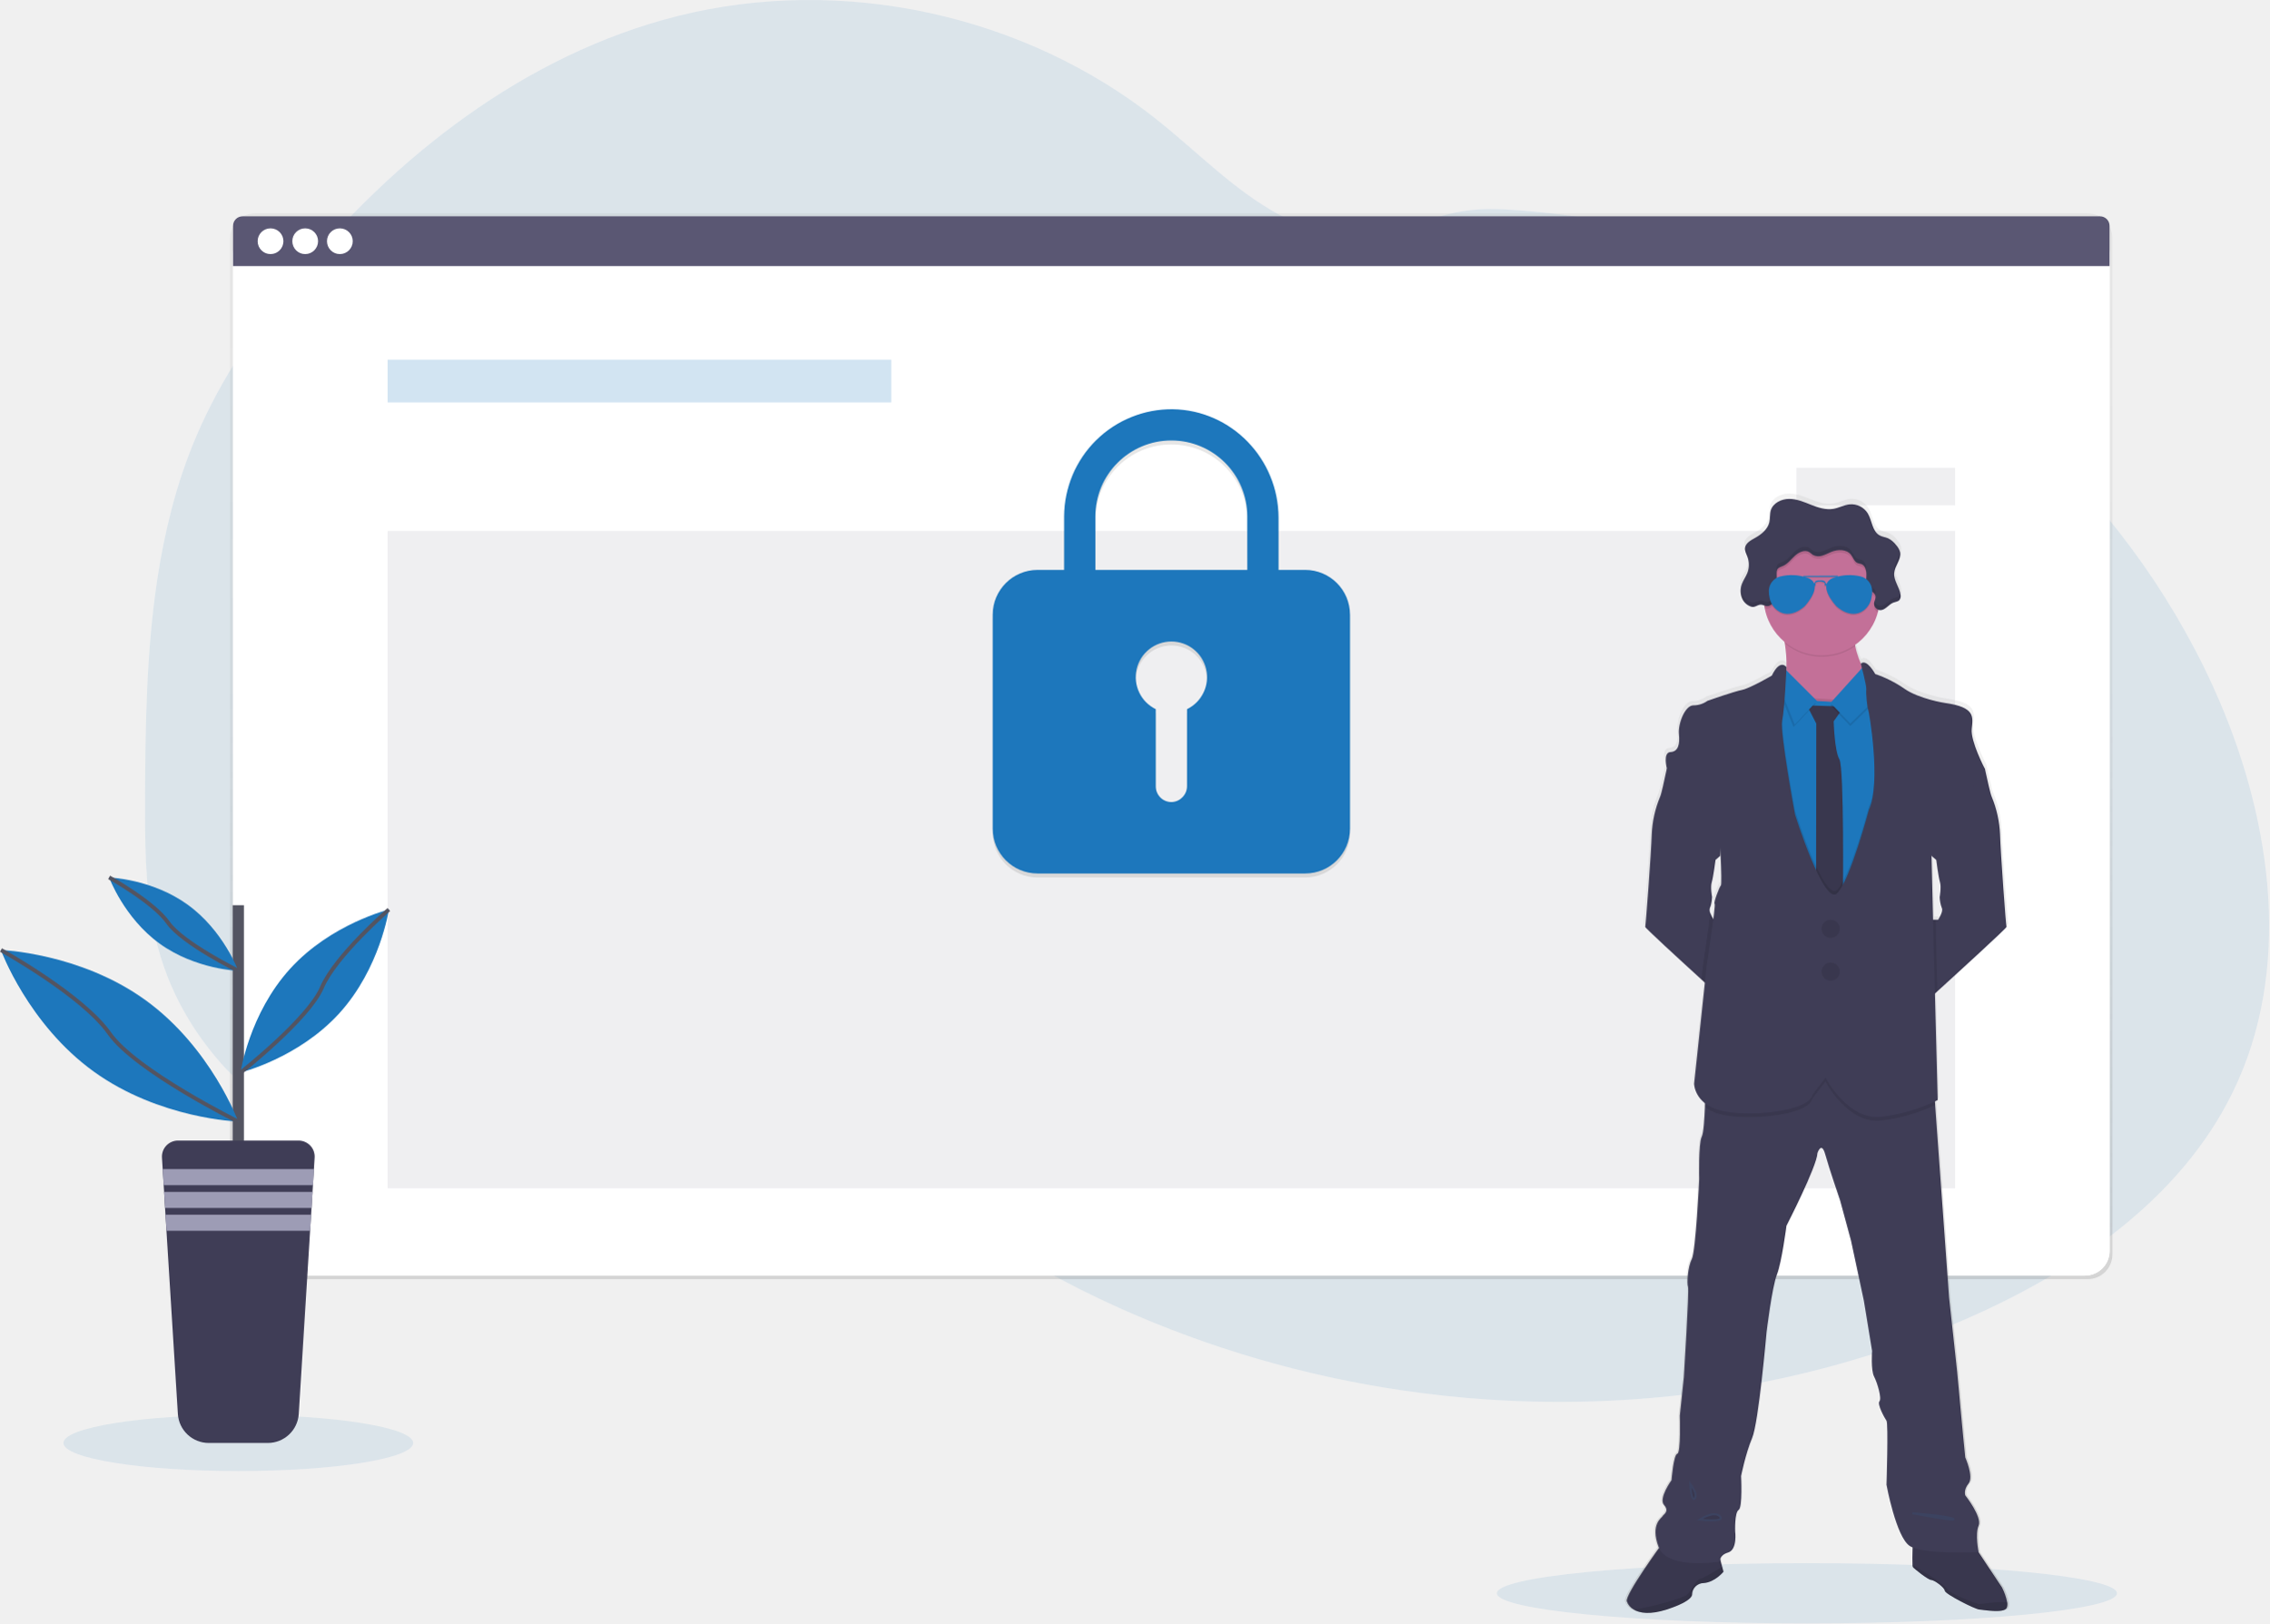
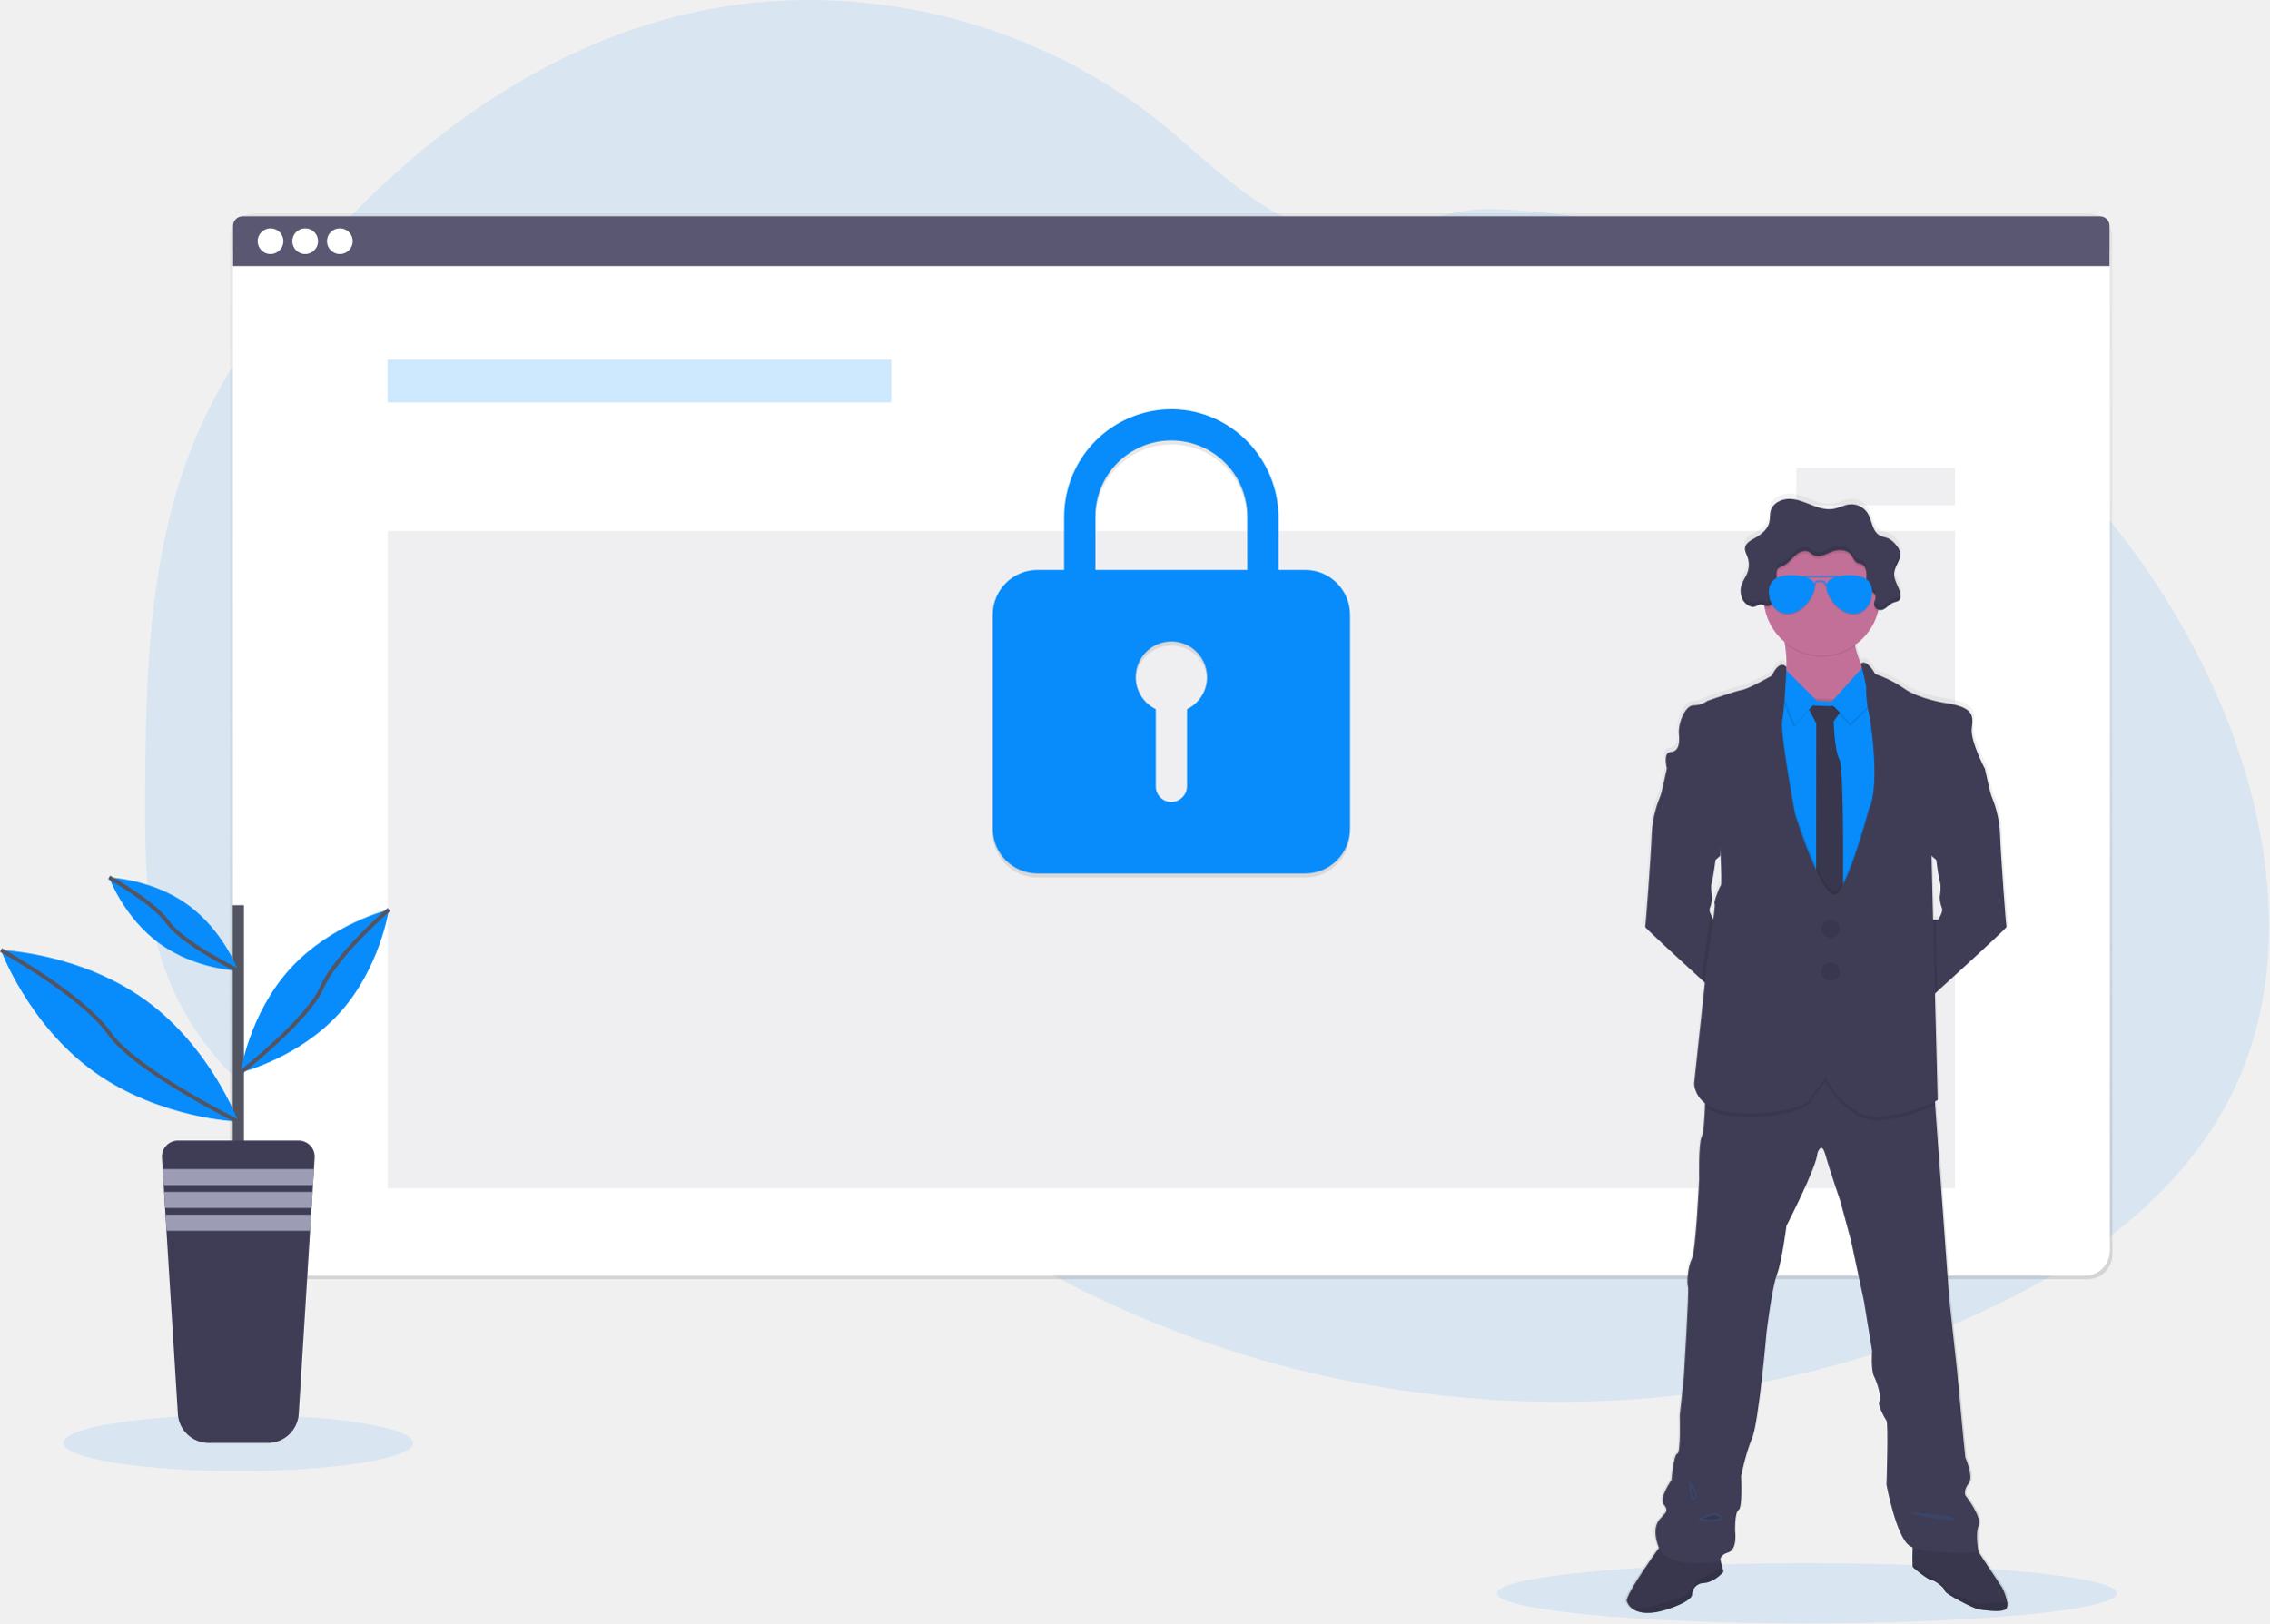
<svg xmlns="http://www.w3.org/2000/svg" xmlns:xlink="http://www.w3.org/1999/xlink" id="06c42c9d-6d9c-45ee-a61b-17902c1dca73" data-name="Layer 1" width="1145.57" height="819.91" viewBox="0 0 1145.57 819.91">
  <defs>
    <linearGradient id="2f697947-2a6f-450c-95af-56e5336b1d5f" x1="591.3" y1="646.08" x2="591.3" y2="107.75" gradientUnits="userSpaceOnUse">
      <stop offset="0" stop-color="gray" stop-opacity="0.25" />
      <stop offset="0.54" stop-color="gray" stop-opacity="0.12" />
      <stop offset="1" stop-color="gray" stop-opacity="0.1" />
    </linearGradient>
    <linearGradient id="2563b911-9cd4-457d-b636-acc38b40f33a" x1="944.34" y1="854.67" x2="944.34" y2="289.29" xlink:href="#2f697947-2a6f-450c-95af-56e5336b1d5f" />
  </defs>
-   <path d="M1154.4,591.26c-26.57,54.81-80.52,91.46-136.43,115.63-75.27,32.55-158.16,45.46-239.91,40q-21.49-1.43-42.85-4.57a540.44,540.44,0,0,1-143.27-41.72q-19.74-8.89-38.68-19.41a494.85,494.85,0,0,1-60.46-39.54q-7.23-5.52-14.26-11.32c-3.25-2.68-6.47-5.42-9.74-8.08-6.9-5.61-14-10.94-21.92-14.93a78.31,78.31,0,0,0-7.34-3.24c-25.08-9.54-54-5.94-80.11,1.5-19.86,5.66-39.22,13.41-59.06,18.94a196,196,0,0,1-26.91,5.72A143.21,143.21,0,0,1,213,624.93l-1.67-.52q-4.2-1.32-8.33-2.89l-1.67-.64q-4-1.54-7.83-3.31l-1.67-.76q-4-1.86-7.83-3.93c-.92-.48-1.83-1-2.73-1.49a163.67,163.67,0,0,1-39.16-30.49c-.33-.33-.64-.67-1-1-1.59-1.72-3.15-3.47-4.66-5.26-.56-.66-1.12-1.32-1.67-2q-2.69-3.28-5.19-6.71c-.25-.33-.49-.67-.73-1A144.59,144.59,0,0,1,112,534.44c-.14-.33-.27-.67-.39-1q-2-5.15-3.65-10.47c-.45-1.48-.88-3-1.26-4.48-.13-.44-.25-.89-.36-1.33-5.52-21.73-6.15-44.32-6.15-66.78q0-3.93,0-7.85c.16-36.33.72-73.28,6.08-109.11,0-.25.07-.5.11-.74a340.76,340.76,0,0,1,7.31-35.82A264.25,264.25,0,0,1,126,260.56c12.33-29,30.26-55.39,50.17-79.85C226.32,119.16,292.09,67.49,369.07,48.15c82.95-20.83,175.14-.87,242.05,52.4,20.4,16.24,38.73,35.47,61.64,47.92,20,10.84,43.41,15.33,64.83,6.8,17.7-7.05,29.22-10.55,49.1-9.48A411.56,411.56,0,0,1,907.05,171c1.56.57,3.12,1.16,4.67,1.75C1012.43,211.28,1099,287.83,1144,386.2q1.79,3.9,3.47,7.86C1174.3,456.73,1184,530.18,1154.4,591.26Z" transform="translate(-26.97 -40.04)" fill="#1d77bc" opacity="0.1" />
-   <ellipse cx="120.3" cy="728.81" rx="88.28" ry="14.18" fill="#1d77bc" opacity="0.1" />
-   <ellipse cx="912.26" cy="804.71" rx="156.53" ry="15.2" fill="#1d77bc" opacity="0.1" />
+   <path d="M1154.4,591.26c-26.57,54.81-80.52,91.46-136.43,115.63-75.27,32.55-158.16,45.46-239.91,40q-21.49-1.43-42.85-4.57a540.44,540.44,0,0,1-143.27-41.72q-19.74-8.89-38.68-19.41a494.85,494.85,0,0,1-60.46-39.54q-7.23-5.52-14.26-11.32c-3.25-2.68-6.47-5.42-9.74-8.08-6.9-5.61-14-10.94-21.92-14.93a78.31,78.31,0,0,0-7.34-3.24c-25.08-9.54-54-5.94-80.11,1.5-19.86,5.66-39.22,13.41-59.06,18.94a196,196,0,0,1-26.91,5.72A143.21,143.21,0,0,1,213,624.93l-1.67-.52q-4.2-1.32-8.33-2.89l-1.67-.64q-4-1.54-7.83-3.31l-1.67-.76q-4-1.86-7.83-3.93c-.92-.48-1.83-1-2.73-1.49a163.67,163.67,0,0,1-39.16-30.49c-.33-.33-.64-.67-1-1-1.59-1.72-3.15-3.47-4.66-5.26-.56-.66-1.12-1.32-1.67-2q-2.69-3.28-5.19-6.71c-.25-.33-.49-.67-.73-1A144.59,144.59,0,0,1,112,534.44c-.14-.33-.27-.67-.39-1q-2-5.15-3.65-10.47c-.45-1.48-.88-3-1.26-4.48-.13-.44-.25-.89-.36-1.33-5.52-21.73-6.15-44.32-6.15-66.78q0-3.93,0-7.85c.16-36.33.72-73.28,6.08-109.11,0-.25.07-.5.11-.74a340.76,340.76,0,0,1,7.31-35.82A264.25,264.25,0,0,1,126,260.56c12.33-29,30.26-55.39,50.17-79.85C226.32,119.16,292.09,67.49,369.07,48.15c82.95-20.83,175.14-.87,242.05,52.4,20.4,16.24,38.73,35.47,61.64,47.92,20,10.84,43.41,15.33,64.83,6.8,17.7-7.05,29.22-10.55,49.1-9.48A411.56,411.56,0,0,1,907.05,171c1.56.57,3.12,1.16,4.67,1.75C1012.43,211.28,1099,287.83,1144,386.2q1.79,3.9,3.47,7.86C1174.3,456.73,1184,530.18,1154.4,591.26Z" transform="translate(-26.97 -40.04)" fill="#088cfb" opacity="0.1" />
+   <ellipse cx="120.3" cy="728.81" rx="88.28" ry="14.18" fill="#088cfb" opacity="0.1" />
+   <ellipse cx="912.26" cy="804.71" rx="156.53" ry="15.2" fill="#088cfb" opacity="0.1" />
  <rect x="116.14" y="107.75" width="950.33" height="538.33" rx="12.49" ry="12.49" fill="url(#2f697947-2a6f-450c-95af-56e5336b1d5f)" />
  <rect x="117.65" y="115.32" width="947.42" height="528.97" rx="12.49" ry="12.49" fill="#fff" />
  <rect x="117.65" y="115.32" width="947.42" height="528.97" rx="12.49" ry="12.49" fill="#fff" />
  <rect x="117.65" y="115.32" width="947.42" height="528.97" rx="12.49" ry="12.49" fill="#fff" opacity="0.04" />
  <path d="M1087.23,149.29H149.43a4.81,4.81,0,0,0-4.81,4.81v20.33H1092V154.1A4.81,4.81,0,0,0,1087.23,149.29Z" transform="translate(-26.97 -40.04)" fill="#5a5773" />
  <g id="6c975d28-8d47-4ade-9154-b3b78f637b65" data-name="buttons">
    <circle cx="136.57" cy="121.82" r="6.5" fill="#fff" />
    <circle cx="154.07" cy="121.82" r="6.5" fill="#fff" />
    <circle cx="171.57" cy="121.82" r="6.5" fill="#fff" />
  </g>
-   <rect x="195.68" y="181.67" width="254.25" height="21.58" fill="#1d77bc" opacity="0.2" />
+   <rect x="195.68" y="181.67" width="254.25" height="21.58" fill="#088cfb" opacity="0.2" />
  <rect x="195.68" y="268.2" width="791.36" height="331.96" fill="#5a5773" opacity="0.1" />
  <path d="M686,329.89H672.45V303.57c0-29.7-23.68-54.39-53.38-54.84a54.28,54.28,0,0,0-54.85,54.11v27.05H550.7a22.62,22.62,0,0,0-22.55,22.55V460.66a22.62,22.62,0,0,0,22.55,22.55H686a22.61,22.61,0,0,0,22.54-22.55V352.44A22.61,22.61,0,0,0,686,329.89Zm-59.75,70.35V439a8.09,8.09,0,0,1-7.5,8.12,7.91,7.91,0,0,1-8.28-7.9v-39a18,18,0,1,1,15.78,0Zm30.44-70.35H580V302.84a38.33,38.33,0,0,1,76.66,0Z" transform="translate(-26.97 -40.04)" opacity="0.1" />
-   <path d="M686,327.89H672.45V301.57c0-29.7-23.68-54.39-53.38-54.84a54.28,54.28,0,0,0-54.85,54.11v27.05H550.7a22.62,22.62,0,0,0-22.55,22.55V458.66a22.62,22.62,0,0,0,22.55,22.55H686a22.61,22.61,0,0,0,22.54-22.55V350.44A22.61,22.61,0,0,0,686,327.89Zm-59.75,70.35V437a8.09,8.09,0,0,1-7.5,8.12,7.91,7.91,0,0,1-8.28-7.9v-39a18,18,0,1,1,15.78,0Zm30.44-70.35H580V300.84a38.33,38.33,0,0,1,76.66,0Z" transform="translate(-26.97 -40.04)" fill="#1d77bc" />
+   <path d="M686,327.89H672.45V301.57c0-29.7-23.68-54.39-53.38-54.84a54.28,54.28,0,0,0-54.85,54.11v27.05H550.7a22.62,22.62,0,0,0-22.55,22.55V458.66a22.62,22.62,0,0,0,22.55,22.55H686a22.61,22.61,0,0,0,22.54-22.55V350.44A22.61,22.61,0,0,0,686,327.89Zm-59.75,70.35V437a8.09,8.09,0,0,1-7.5,8.12,7.91,7.91,0,0,1-8.28-7.9v-39a18,18,0,1,1,15.78,0Zm30.44-70.35H580V300.84a38.33,38.33,0,0,1,76.66,0Z" transform="translate(-26.97 -40.04)" fill="#088cfb" />
  <rect x="906.94" y="236.25" width="80.1" height="18.91" fill="#5a5773" opacity="0.1" />
  <path d="M1041.27,849.33a28.47,28.47,0,0,0-2.68-7.61l-12-17.92h.07s-1.89-9,0-13.42-6.74-15.29-6.74-15.29-1.05-2.73,1.69-6.09-1.69-13.2-1.69-13.2-2.1-20.55-2.31-23.69-1.9-20.54-1.9-20.54l-4-36.89-7.12-97.77-.13-1.83c.88-.43,1.35-.7,1.35-.7l-1.42-54.06,1.23-1.11c10.74-9.72,35.51-32.22,35.26-32.71s-3-37.57-3.32-46.85a55.83,55.83,0,0,0-4.26-19.18c-.62-1.23-2.41-9.34-3.15-12.77-.2-.94-.33-1.53-.33-1.53s-7.26-13.84-6.63-20.13,1.89-11-13.59-13.2c0,0-13-1.94-20.74-7.23A59,59,0,0,0,974,378.17s-4.34-8-7.36-5.29a42,42,0,0,1-2.85-8.91l-.09-.56a29.47,29.47,0,0,0,11.64-16.66c.1-.38.18-.77.27-1.15a3.25,3.25,0,0,0,.93.17c2.63,0,4.25-2.93,6.71-3.86,1-.39,2.23-.45,3-1.24a2.93,2.93,0,0,0,.66-2.21,4.51,4.51,0,0,0,0-.82,2.93,2.93,0,0,0,0-.29l0,.1c-.67-3.64-3.49-6.87-3.18-10.57.3-3.48,3.36-6.54,3.11-9.93a5.4,5.4,0,0,0-.07-.8l0,.12a8.56,8.56,0,0,0-2-3.54,11.36,11.36,0,0,0-4.12-3.46c-1.39-.61-3-.75-4.3-1.48-3.82-2.08-3.81-7.5-6.08-11.2A9.91,9.91,0,0,0,961,292c-2.84.28-5.41,1.79-8.22,2.28-3.84.68-7.75-.57-11.39-2s-7.33-3-11.24-3-8.14,2-9.32,5.69c-.63,2-.32,4.15-.8,6.18-.86,3.58-4,6.14-7.25,7.92-2,1.11-4.38,2.38-5,4.48,0-.06,0-.11,0-.16a3.84,3.84,0,0,0-.1.51,3.75,3.75,0,0,0,0,.67c0,1.44.76,2.81,1.27,4.18a11.53,11.53,0,0,1-.06,8.06c-.74,1.9-2,3.57-2.72,5.46a10.75,10.75,0,0,0-.66,2.74l0-.16a11,11,0,0,0,0,1.28,9,9,0,0,0,1,4.2A7.54,7.54,0,0,0,911,344.1c2,.46,3.25-1.5,5.36-1a8.42,8.42,0,0,1,1.11.35c.07.45.14.9.22,1.34a29.39,29.39,0,0,0,10.14,17.17c0,.24.08.48.11.73h0a67.15,67.15,0,0,1,.83,12.06s-3.15-4.61-7.47,4.29c0,0-11.27,6.5-15.16,7.24s-17.7,5.55-17.7,5.55a12.18,12.18,0,0,1-7.16,2.31c-4.31,0-7.89,9.43-7.37,14.56s-.31,8.91-4.32,9.12-1.82,8.34-1.79,8.48l-.37,1.75c-.78,3.58-2.48,11.26-3.08,12.46a56,56,0,0,0-4.27,19.18c-.31,9.28-3,46.22-3.31,46.85-.21.41,16.76,15.92,28.69,26.76l1.73,1.56-5.49,51.28a13.69,13.69,0,0,0,5.64,10c0,.6,0,1.21-.06,1.84-.24,6-.72,13.26-1.68,15.16-1.68,3.36-1.26,21.38-1.26,21.38s-1.69,36.68-3.79,40.67-2.53,12.36-1.9,14-2.11,45.69-2.11,45.69l-2.1,19.71s.63,18.86-1.27,19.28-2.95,13.42-2.95,13.42-6.73,9.22-3.79,12.57-.43,4.83-.74,5.66-6.42,4-2,15.72a3.45,3.45,0,0,0,.14.34c-4.14,5.75-17.26,24.3-16.46,27.12a7.43,7.43,0,0,0,3.5,4.2c3.09,1.85,8.39,2.71,16.82,0,14-4.51,13-7.76,13-7.76a5.94,5.94,0,0,1,5.9-5.66c5.79-.42,10.11-5.76,10.11-5.76l-.68-2.53-.93-3.5c.11-1,.82-2.75,4-3.72,4.85-1.47,3.58-10.69,3.58-10.69s-.42-9.64,1.68-10.9,1.27-17.19,1.27-17.19,2.32-11.53,5.68-19.29,7.38-53.86,7.38-53.86,2.73-22.64,5.26-29.14,4.85-24.73,4.85-24.73,15.59-30.19,15.79-36.9c0,0,2-6.29,4,.63s7.62,23.48,7.62,23.48l5.47,20.33,6.53,30.39,4.22,25.58s-.64,9.64,1,13,4,11.1,2.74,12.57,2.52,8.39,3.58,9.85,0,32.49,0,32.49,4.84,26.41,11.79,31a8.5,8.5,0,0,0,1.54.8c-.1,2.86-.2,6.69-.07,8.69a3.33,3.33,0,0,0,.22,1.31c.63.84,7.79,6.5,9.27,6.5s6.73,3.67,6.95,5.45,15.39,9.32,17.54,9.54,12.57,2.09,14-.84A4.85,4.85,0,0,0,1041.27,849.33ZM1004,471.61l1.08.93s1.11,8.65,1.9,11.24-.16,7.63-.16,7.63a17.55,17.55,0,0,0,1.11,5.5c.94,1.89-1.9,6-1.9,6h-2.53l-.79-32.38Zm-75.23-96.68v-.19C928.75,374.8,928.74,374.87,928.74,374.93ZM889.92,499.58a3.65,3.65,0,0,1-.16-2.67,8,8,0,0,0,.53-1.48,22.92,22.92,0,0,0,.58-4,.28.28,0,0,0,0-.05c-.09-.48-.9-5.12-.15-7.58s1.89-11.24,1.89-11.24l.72-.61L895,470.5s0-.54.12-1.43c.35,7.6.63,16,.18,16.42-.84.83-3.9,9-3.16,9.32.24.11-.09,3.38-.65,7.78A15.94,15.94,0,0,1,889.92,499.58Z" transform="translate(-26.97 -40.04)" fill="url(#2563b911-9cd4-457d-b636-acc38b40f33a)" />
  <path d="M970.52,382.92v12.44L945,408.19s-25.34-15.33-19.09-21.43c4-3.86,3.23-14.46,2.15-21.75h0c-.63-4.24-1.36-7.35-1.36-7.35s45.52-13,38.64-3.13c-2.3,3.3-2.48,7.57-1.71,11.8C965.19,374.72,970.52,382.92,970.52,382.92Z" transform="translate(-26.97 -40.04)" fill="#c37098" />
  <path d="M900.61,504.57l-3.29,40.52s-4.93-4.47-11.31-10.29c-11.83-10.79-28.63-26.22-28.43-26.63.31-.63,3-37.39,3.29-46.63a55.8,55.8,0,0,1,4.22-19.08c.6-1.2,2.29-8.84,3-12.41.24-1.11.39-1.83.39-1.83L874,426s23,25.66,23,26.13-1.57,20.18-1.57,20.18l-1.63,1.42-.71.61s-1.1,8.61-1.88,11.19.06,7.06.15,7.54v0a23.25,23.25,0,0,1-.57,4,8.38,8.38,0,0,1-.53,1.47,3.67,3.67,0,0,0,.16,2.66,16.08,16.08,0,0,0,1.72,3.29Z" transform="translate(-26.97 -40.04)" fill="#3f3d56" />
  <path d="M1040,508.17c.24.49-24.29,22.88-34.92,32.55l-4.82,4.37L997,504.57h8.45s2.82-4.07,1.88-5.95a17.39,17.39,0,0,1-1.09-5.47s.93-5,.15-7.59-1.88-11.19-1.88-11.19l-1.07-.92-1.27-1.11s-1.57-19.71-1.57-20.18,23-26.13,23-26.13l5.48,2.19s.12.59.32,1.53c.74,3.41,2.51,11.48,3.12,12.71a55.8,55.8,0,0,1,4.22,19.08C1037,470.78,1039.68,507.54,1040,508.17Z" transform="translate(-26.97 -40.04)" fill="#3f3d56" />
  <path d="M1040.1,852.11c-1.47,2.92-11.79,1-13.92.84s-17.17-7.73-17.38-9.5-5.42-5.42-6.88-5.42-8.55-5.64-9.18-6.47a3.19,3.19,0,0,1-.21-1.3c-.22-3.43.21-12.26.21-12.26l30.25,1.67,14.7,22.11a28.52,28.52,0,0,1,2.66,7.57A5,5,0,0,1,1040.1,852.11Z" transform="translate(-26.97 -40.04)" fill="#3f3d56" />
  <path d="M1040.1,852.11c-1.47,2.92-11.79,1-13.92.84s-17.17-7.73-17.38-9.5-5.42-5.42-6.88-5.42-8.55-5.64-9.18-6.47a3.19,3.19,0,0,1-.21-1.3c-.22-3.43.21-12.26.21-12.26l30.25,1.67,14.7,22.11a28.52,28.52,0,0,1,2.66,7.57A5,5,0,0,1,1040.1,852.11Z" transform="translate(-26.97 -40.04)" opacity="0.1" />
  <path d="M1040.1,852.11c-1.47,2.92-11.79,1-13.92.84s-17.17-7.73-17.38-9.5-5.42-5.42-6.88-5.42-8.55-5.64-9.18-6.47a3.19,3.19,0,0,1-.21-1.3l9.8,6.2s6.26,4,7.93,6.37,14.83,7.3,15.92,7.4c.81.08,9.45-1.58,14.17-.88A5,5,0,0,1,1040.1,852.11Z" transform="translate(-26.97 -40.04)" opacity="0.1" />
  <path d="M897.1,833.86s-4.28,5.32-10,5.73a5.89,5.89,0,0,0-5.84,5.63s1,3.24-12.83,7.73c-8.35,2.69-13.6,1.84-16.66,0a7.44,7.44,0,0,1-3.47-4.18c-.94-3.33,17.52-28.68,17.52-28.68l16.8-1,12,5.42,1.84,6.87Z" transform="translate(-26.97 -40.04)" fill="#3f3d56" />
  <path d="M897.1,833.86s-4.28,5.32-10,5.73a5.89,5.89,0,0,0-5.84,5.63s1,3.24-12.83,7.73c-8.35,2.69-13.6,1.84-16.66,0a7.44,7.44,0,0,1-3.47-4.18c-.94-3.33,17.52-28.68,17.52-28.68l16.8-1,12,5.42,1.84,6.87Z" transform="translate(-26.97 -40.04)" opacity="0.1" />
  <path d="M897.1,833.86s-4.28,5.32-10,5.73a5.89,5.89,0,0,0-5.84,5.63s1,3.24-12.83,7.73c-8.35,2.69-13.6,1.84-16.66,0,7.87-.82,25.26-5.79,27-7.51,2.09-2.09,4.7-7.83,6.47-7.93,1.23-.08,7.48-3.84,11.23-6.17Z" transform="translate(-26.97 -40.04)" fill="none" />
  <path d="M897.1,833.86s-4.28,5.32-10,5.73a5.89,5.89,0,0,0-5.84,5.63s1,3.24-12.83,7.73c-8.35,2.69-13.6,1.84-16.66,0,7.87-.82,25.26-5.79,27-7.51,2.09-2.09,4.7-7.83,6.47-7.93,1.23-.08,7.48-3.84,11.23-6.17Z" transform="translate(-26.97 -40.04)" opacity="0.1" />
  <path d="M1025.91,810.6c-1.88,4.38,0,13.35,0,13.35s-28,1.46-34.84-3.13-11.68-30.88-11.68-30.88,1-30.87,0-32.33-4.8-8.34-3.55-9.8-1-9.18-2.71-12.52-1-12.93-1-12.93l-4.18-25.46-6.46-30.24L956,646.42s-5.63-16.48-7.54-23.36-3.93-.63-3.93-.63c-.2,6.68-15.64,36.72-15.64,36.72s-2.3,18.15-4.8,24.61-5.22,29-5.22,29-4,45.89-7.3,53.61S906,785.56,906,785.56s.84,15.86-1.25,17.11S903,813.52,903,813.52s1.25,9.17-3.55,10.64-4,4.59-4,4.59-26.7,4.38-31.08-7.31,1.67-14.8,2-15.64,3.66-2.29.74-5.64,3.75-12.51,3.75-12.51,1.05-12.93,2.92-13.35,1.26-19.19,1.26-19.19l2.08-19.61s2.72-43.81,2.09-45.48-.21-10,1.88-14,3.75-40.48,3.75-40.48-.42-17.93,1.25-21.27c1-1.89,1.42-9.16,1.66-15.09.18-4.53.22-8.28.22-8.28l23.36-8.76,30-9.59,25.24,12.1,36.93,7.09.46,6.37,7.05,97.31,4,36.71s1.67,17.31,1.88,20.44,2.29,23.58,2.29,23.58,4.38,9.8,1.67,13.14-1.67,6-1.67,6S1027.79,806.22,1025.91,810.6Z" transform="translate(-26.97 -40.04)" fill="#3f3d56" />
  <path d="M965.36,354.53c-2.3,3.3-2.48,7.57-1.71,11.8A29.34,29.34,0,0,1,928.08,365h0c-.63-4.24-1.36-7.35-1.36-7.35S972.24,344.67,965.36,354.53Z" transform="translate(-26.97 -40.04)" opacity="0.1" />
  <path d="M976,341.77a29.3,29.3,0,1,1-29.3-29.3A29.16,29.16,0,0,1,976,341.77Z" transform="translate(-26.97 -40.04)" fill="#c37098" />
  <polygon points="955.13 350.42 945.53 521.37 893.38 510.42 883.05 441.89 893.28 349.89 900.98 350.88 914.56 352.61 928.01 353.44 942.59 351.82 955.13 350.42" opacity="0.1" />
-   <polygon points="955.13 351.67 945.53 522.62 893.38 511.67 883.05 443.14 893.28 351.15 900.98 352.13 914.56 353.86 928.01 354.69 942.59 353.07 955.13 351.67" fill="#1d77bc" />
+   <polygon points="955.13 351.67 945.53 522.62 893.38 511.67 883.05 443.14 893.28 351.15 900.98 352.13 914.56 353.86 928.01 354.69 942.59 353.07 955.13 351.67" fill="#088cfb" />
  <path d="M939.23,396.3l18.78.63-5.28,7.39s.37,14.93,2.88,19.21,1.77,70.4,1.77,70.4l-5,9.49-8.55-10.64.11-87.3Z" transform="translate(-26.97 -40.04)" fill="#3f3d56" />
  <path d="M939.23,396.3l18.78.63-5.28,7.39s.37,14.93,2.88,19.21,1.77,70.4,1.77,70.4l-5,9.49-8.55-10.64.11-87.3Z" transform="translate(-26.97 -40.04)" opacity="0.1" />
  <polygon points="941.67 336.86 924.15 356.26 934.16 366.69 950.75 350.52 941.67 336.86" opacity="0.1" />
-   <polygon points="941.67 335.61 924.15 355.01 934.16 365.44 950.75 349.27 941.67 335.61" fill="#1d77bc" />
+   <polygon points="941.67 335.61 924.15 355.01 934.16 365.44 950.75 349.27 941.67 335.61" fill="#088cfb" />
  <polygon points="916.75 355.32 899.01 337.59 897.34 346.87 905.48 367.21 916.75 355.32" opacity="0.1" />
-   <polygon points="917.37 354.07 899.64 336.34 897.97 345.62 906.11 365.96 917.37 354.07" fill="#1d77bc" />
+   <polygon points="917.37 354.07 899.64 336.34 897.97 345.62 906.11 365.96 917.37 354.07" fill="#088cfb" />
  <path d="M1004.05,598.14a86.57,86.57,0,0,1-27,7.81c-17.21,2.19-28.47-19.71-28.47-19.71l-6.57,8.55c-2.09,9.08-33.9,11.37-46.83,7.93a20.69,20.69,0,0,1-7.42-3.51c.18-4.53.22-8.28.22-8.28l23.36-8.76,30-9.59,25.24,12.1,36.93,7.09Z" transform="translate(-26.97 -40.04)" opacity="0.1" />
  <path d="M982.1,391.72l-9.59,170.94-52.16-10.95L910,483.19l10.22-92,7.7,1a93.48,93.48,0,0,1-1.13,10c-1.25,5.85,6.47,47.36,6.47,47.36s14.67,46.55,21.27,39.84,16-42.14,16-42.14c6.37-13.14.11-50-.36-50.74a14.88,14.88,0,0,1-.6-3.35Z" transform="translate(-26.97 -40.04)" opacity="0.1" />
  <path d="M1004.63,524l.44,16.75-4.82,4.37L997,504.57h7.2Z" transform="translate(-26.97 -40.04)" opacity="0.1" />
  <path d="M891.37,493.1v0a23.25,23.25,0,0,1-.57,4c0-.37,0-.58-.08-.61C890.42,496.41,890.78,494.88,891.37,493.1Z" transform="translate(-26.97 -40.04)" opacity="0.1" />
  <path d="M900.61,504.57l-3.29,40.52s-4.93-4.47-11.31-10.29l.76-7.18s2.69-17.64,3.67-26.34a16.08,16.08,0,0,0,1.72,3.29Z" transform="translate(-26.97 -40.04)" opacity="0.1" />
  <path d="M928.9,377s-3.12-4.59-7.4,4.27c0,0-11.16,6.47-15,7.2S889,394,889,394a12.08,12.08,0,0,1-7.09,2.29c-4.28,0-7.83,9.39-7.31,14.5s-.31,8.87-4.27,9.08-1.78,8.44-1.78,8.44l26.39,30.25s1.67,27.85.84,28.69-3.86,9-3.13,9.28-4,31.08-4,31.08l-6.36,59.77s0,10,12.94,13.45S940,602,942.05,592.92l6.57-8.56s11.26,21.91,28.47,19.72,28.17-8.45,28.17-8.45L1003.38,524l-1.25-51.63L1029,428.22s-7.2-13.77-6.57-20,1.87-10.95-13.46-13.14c0,0-12.93-1.93-20.55-7.2a58.74,58.74,0,0,0-14.7-7.4s-4.3-8-7.29-5.26c0,0,3,11.31,2.75,13s.47,9.33.94,10.12,6.73,37.6.36,50.74c0,0-9.35,35.43-16,42.14s-21.27-39.84-21.27-39.84-7.72-41.52-6.47-47.36S928.9,377,928.9,377Z" transform="translate(-26.97 -40.04)" fill="#3f3d56" />
  <circle cx="924.25" cy="469.12" r="4.59" fill="#3f3d56" />
  <circle cx="924.25" cy="490.76" r="4.59" fill="#3f3d56" />
  <circle cx="924.25" cy="469.12" r="4.59" opacity="0.1" />
  <circle cx="924.25" cy="490.76" r="4.59" opacity="0.1" />
-   <path d="M992.47,804.34s18.84,1.46,20.71,2.92S992.47,804.34,992.47,804.34Z" transform="translate(-26.97 -40.04)" stroke="#1d77bc" stroke-miterlimit="10" opacity="0.1" />
-   <path d="M880.3,789.53s4,5,2.3,7.3S880.3,789.53,880.3,789.53Z" transform="translate(-26.97 -40.04)" stroke="#1d77bc" stroke-miterlimit="10" opacity="0.1" />
-   <path d="M885.1,807.56s7.3-4.8,10.22-1.61S885.1,807.56,885.1,807.56Z" transform="translate(-26.97 -40.04)" stroke="#1d77bc" stroke-miterlimit="10" opacity="0.1" />
+   <path d="M992.47,804.34s18.84,1.46,20.71,2.92S992.47,804.34,992.47,804.34Z" transform="translate(-26.97 -40.04)" stroke="#088cfb" stroke-miterlimit="10" opacity="0.1" />
+   <path d="M880.3,789.53s4,5,2.3,7.3S880.3,789.53,880.3,789.53Z" transform="translate(-26.97 -40.04)" stroke="#088cfb" stroke-miterlimit="10" opacity="0.1" />
+   <path d="M885.1,807.56s7.3-4.8,10.22-1.61S885.1,807.56,885.1,807.56Z" transform="translate(-26.97 -40.04)" stroke="#088cfb" stroke-miterlimit="10" opacity="0.1" />
  <path d="M976,341.77a29.16,29.16,0,0,1-.94,7.41,3.33,3.33,0,0,1-1.94-3.26c.13-1.19.92-2.28.75-3.46-.25-1.82-2.45-2.56-3.61-4-1.43-1.74-1.12-4.27-1-6.52s-.45-5-2.56-5.77c-.63-.23-1.32-.25-1.93-.51-1.66-.7-2.17-2.76-3.28-4.18-2.22-2.86-6.63-2.8-10-1.44a47.53,47.53,0,0,1-4.5,1.88,5.88,5.88,0,0,1-4.71-.35c-.66-.42-1.19-1-1.87-1.42-2.26-1.36-5.22,0-7.18,1.75s-3.53,4.1-6,5.17c-1.11.5-2.48.8-3,1.88a3.94,3.94,0,0,0-.32,1.87c0,3.89.46,7.84-.35,11.65-.52,2.45-2.24,5.23-4.73,4.93a4.67,4.67,0,0,1-.91-.23,29.3,29.3,0,1,1,58.1-5.42Z" transform="translate(-26.97 -40.04)" opacity="0.1" />
  <path d="M916.61,345.51c.75.17,1.46.56,2.23.66,2.49.3,4.21-2.48,4.73-4.93.81-3.81.39-7.76.36-11.65a3.81,3.81,0,0,1,.31-1.87c.57-1.08,1.94-1.38,3-1.88,2.42-1.08,4-3.38,6-5.17s4.91-3.11,7.17-1.75c.67.4,1.21,1,1.87,1.42a6,6,0,0,0,4.72.35c1.55-.46,3-1.27,4.49-1.88,3.34-1.36,7.76-1.41,10,1.43,1.11,1.43,1.62,3.48,3.28,4.18.61.26,1.3.29,1.93.52,2.11.79,2.65,3.52,2.56,5.77s-.39,4.78,1,6.52c1.16,1.42,3.36,2.16,3.61,4,.16,1.18-.62,2.28-.75,3.46a3.32,3.32,0,0,0,3.13,3.54c2.6,0,4.21-2.91,6.64-3.84,1-.39,2.21-.45,3-1.24a3.31,3.31,0,0,0,.62-2.71c-.49-3.83-3.56-7.16-3.23-11,.31-3.68,3.72-6.89,3-10.51a8.52,8.52,0,0,0-2-3.57,11.56,11.56,0,0,0-4.08-3.45c-1.39-.6-3-.74-4.27-1.47-3.78-2.07-3.77-7.47-6-11.15a9.79,9.79,0,0,0-9.12-4.54c-2.81.28-5.36,1.77-8.14,2.27-3.81.68-7.67-.57-11.28-2s-7.26-3-11.13-3-8.06,2-9.24,5.66c-.62,2-.31,4.14-.79,6.15-.84,3.57-4,6.11-7.18,7.88-2.19,1.22-4.82,2.62-5.08,5.11-.17,1.58.7,3,1.25,4.53a11.53,11.53,0,0,1-.06,8c-.73,1.89-1.95,3.55-2.69,5.43a9.75,9.75,0,0,0,.26,8,7.46,7.46,0,0,0,4.57,3.75C913.27,347,914.51,345.05,916.61,345.51Z" transform="translate(-26.97 -40.04)" fill="#3f3d56" />
  <g opacity="0.1">
    <path d="M923.57,339.06c-.52,2.45-2.25,5.23-4.74,4.93-.77-.1-1.47-.49-2.23-.66-2.09-.46-3.33,1.5-5.3,1a7.48,7.48,0,0,1-4.58-3.75,8.66,8.66,0,0,1-.93-3.27,9.13,9.13,0,0,0,.93,5.15,7.48,7.48,0,0,0,4.58,3.75c2,.46,3.21-1.5,5.3-1a22.61,22.61,0,0,0,2.23.65c2.49.31,4.22-2.47,4.74-4.92a28.89,28.89,0,0,0,.48-6.57A24.63,24.63,0,0,1,923.57,339.06Z" transform="translate(-26.97 -40.04)" />
    <path d="M909.87,324a11.51,11.51,0,0,0-.66-4.83,25.53,25.53,0,0,1-1.15-3.16,4.59,4.59,0,0,0-.1.51c-.17,1.57.71,3,1.25,4.53A11.47,11.47,0,0,1,909.87,324Z" transform="translate(-26.97 -40.04)" />
    <path d="M986.27,318.73c-.47,2.84-2.77,5.51-3,8.5a7.15,7.15,0,0,0,0,1.54C983.77,325.28,986.86,322.19,986.27,318.73Z" transform="translate(-26.97 -40.04)" />
    <path d="M986.44,339.83a2.35,2.35,0,0,1-.57,1.12c-.74.79-2,.85-3,1.24-2.43.93-4,3.87-6.64,3.84a3.35,3.35,0,0,1-3-2.32,5.18,5.18,0,0,0-.14.66,3.32,3.32,0,0,0,3.13,3.53c2.61,0,4.21-2.91,6.64-3.83,1-.39,2.22-.45,3-1.24a3.31,3.31,0,0,0,.62-2.71C986.47,340,986.45,339.92,986.44,339.83Z" transform="translate(-26.97 -40.04)" />
    <path d="M973.9,339c-.25-1.82-2.45-2.56-3.61-4a5.48,5.48,0,0,1-1.1-3.28c-.08,1.86-.05,3.76,1.1,5.16s2.9,2,3.46,3.44A3.21,3.21,0,0,0,973.9,339Z" transform="translate(-26.97 -40.04)" />
    <path d="M969.25,328.53c.08-2.25-.46-5-2.57-5.77-.62-.23-1.31-.26-1.92-.51-1.66-.7-2.18-2.76-3.28-4.18-2.23-2.85-6.64-2.8-10-1.44-1.5.61-2.93,1.42-4.49,1.88a5.88,5.88,0,0,1-4.71-.35c-.66-.42-1.2-1-1.87-1.42-2.27-1.36-5.23,0-7.18,1.75s-3.53,4.09-6,5.17c-1.12.5-2.48.8-3.06,1.88a3.93,3.93,0,0,0-.31,1.87c0,.39,0,.78,0,1.17a2.84,2.84,0,0,1,.29-1.16c.58-1.08,1.94-1.38,3.06-1.88,2.42-1.08,4-3.38,6-5.17s4.91-3.11,7.18-1.75c.67.4,1.21,1,1.87,1.41a5.84,5.84,0,0,0,4.71.35,46.21,46.21,0,0,0,4.49-1.87c3.35-1.36,7.76-1.42,10,1.43,1.1,1.42,1.62,3.48,3.28,4.18.61.26,1.3.29,1.92.52,1.71.64,2.39,2.56,2.54,4.46Z" transform="translate(-26.97 -40.04)" />
  </g>
  <g opacity="0.1">
    <path d="M920,339a7.67,7.67,0,0,1,5.78-7.17,24,24,0,0,1,13.48.61c9.49,3.14-1.2,14.44-1.2,14.44s-7.11,7-13.74,2.11a10.39,10.39,0,0,1-3.87-6A15.3,15.3,0,0,1,920,339Z" transform="translate(-26.97 -40.04)" />
    <path d="M972.17,339a7.67,7.67,0,0,0-5.79-7.17,24,24,0,0,0-13.47.61c-9.49,3.14,1.2,14.44,1.2,14.44s7.1,7,13.74,2.11a10.39,10.39,0,0,0,3.87-6A15.3,15.3,0,0,0,972.17,339Z" transform="translate(-26.97 -40.04)" />
    <polygon points="910.5 291.48 910.5 291.95 927.83 291.95 927.83 291.39 910.5 291.48" />
    <path d="M943,336.53h.55v-1.59s1.76-1.37,4.68,0v1.42h1v-.93h-.49s.2-1.93-3.06-1.62c0,0-2.62-.25-2.56,1.41h-.6Z" transform="translate(-26.97 -40.04)" />
  </g>
-   <path d="M920,338.35a7.67,7.67,0,0,1,5.78-7.17,24.13,24.13,0,0,1,13.48.61c9.49,3.15-1.2,14.44-1.2,14.44s-7.11,7-13.74,2.11a10.33,10.33,0,0,1-3.87-6A15.21,15.21,0,0,1,920,338.35Z" transform="translate(-26.97 -40.04)" fill="#1d77bc" />
-   <path d="M972.17,338.35a7.67,7.67,0,0,0-5.79-7.17,24.09,24.09,0,0,0-13.47.61c-9.49,3.15,1.2,14.44,1.2,14.44s7.1,7,13.74,2.11a10.33,10.33,0,0,0,3.87-6A15.21,15.21,0,0,0,972.17,338.35Z" transform="translate(-26.97 -40.04)" fill="#1d77bc" />
-   <polygon points="910.5 290.85 910.5 291.33 927.83 291.33 927.83 290.76 910.5 290.85" fill="#1d77bc" />
-   <path d="M943,335.9h.55v-1.59s1.76-1.36,4.68,0v1.43h1v-.94h-.49s.2-1.92-3.06-1.62c0,0-2.62-.24-2.56,1.41h-.6Z" transform="translate(-26.97 -40.04)" fill="#1d77bc" />
+   <path d="M920,338.35a7.67,7.67,0,0,1,5.78-7.17,24.13,24.13,0,0,1,13.48.61c9.49,3.15-1.2,14.44-1.2,14.44s-7.11,7-13.74,2.11a10.33,10.33,0,0,1-3.87-6A15.21,15.21,0,0,1,920,338.35Z" transform="translate(-26.97 -40.04)" fill="#088cfb" />
+   <path d="M972.17,338.35a7.67,7.67,0,0,0-5.79-7.17,24.09,24.09,0,0,0-13.47.61c-9.49,3.15,1.2,14.44,1.2,14.44s7.1,7,13.74,2.11a10.33,10.33,0,0,0,3.87-6A15.21,15.21,0,0,0,972.17,338.35Z" transform="translate(-26.97 -40.04)" fill="#088cfb" />
+   <polygon points="910.5 290.85 910.5 291.33 927.83 291.33 927.83 290.76 910.5 290.85" fill="#088cfb" />
+   <path d="M943,335.9h.55v-1.59s1.76-1.36,4.68,0v1.43h1v-.94h-.49s.2-1.92-3.06-1.62c0,0-2.62-.24-2.56,1.41h-.6Z" transform="translate(-26.97 -40.04)" fill="#088cfb" />
  <rect x="117.46" y="457.19" width="5.68" height="127.9" fill="#535461" />
  <path d="M185.81,624.74l-.36,5.76-.5,8.13-.21,3.39-.5,8.14-.22,3.39-.5,8.13-5.73,92.47a15.66,15.66,0,0,1-15.63,14.7H132.38a15.65,15.65,0,0,1-15.62-14.7L111,661.68l-.5-8.13-.21-3.39L109.8,642l-.21-3.39-.5-8.13-.36-5.76a8.11,8.11,0,0,1,8.1-8.61h60.89A8.1,8.1,0,0,1,185.81,624.74Z" transform="translate(-26.97 -40.04)" fill="#3f3d56" />
  <polygon points="158.48 590.46 157.98 598.59 82.61 598.59 82.11 590.46 158.48 590.46" fill="#9d9cb5" />
  <polygon points="157.77 601.98 157.27 610.12 83.33 610.12 82.82 601.98 157.77 601.98" fill="#9d9cb5" />
  <polygon points="157.05 613.51 156.55 621.64 84.05 621.64 83.54 613.51 157.05 613.51" fill="#9d9cb5" />
-   <path d="M100.41,545.17c33.08,23.93,46.86,61.37,46.86,61.37s-39.87-1.37-73-25.3-46.86-61.37-46.86-61.37S67.32,521.24,100.41,545.17Z" transform="translate(-26.97 -40.04)" fill="#1d77bc" />
+   <path d="M100.41,545.17c33.08,23.93,46.86,61.37,46.86,61.37s-39.87-1.37-73-25.3-46.86-61.37-46.86-61.37S67.32,521.24,100.41,545.17Z" transform="translate(-26.97 -40.04)" fill="#088cfb" />
  <path d="M27.46,519.87s41.38,23,54.65,42,65.16,44.68,65.16,44.68" transform="translate(-26.97 -40.04)" fill="none" stroke="#535461" stroke-miterlimit="10" stroke-width="2" />
-   <path d="M121.76,497c18,13,25.51,33.4,25.51,33.4s-21.7-.74-39.71-13.77-25.5-33.4-25.5-33.4S103.76,483.92,121.76,497Z" transform="translate(-26.97 -40.04)" fill="#1d77bc" />
+   <path d="M121.76,497c18,13,25.51,33.4,25.51,33.4s-21.7-.74-39.71-13.77-25.5-33.4-25.5-33.4S103.76,483.92,121.76,497Z" transform="translate(-26.97 -40.04)" fill="#088cfb" />
  <path d="M82.06,483.18s22.52,12.5,29.74,22.85,35.47,24.32,35.47,24.32" transform="translate(-26.97 -40.04)" fill="none" stroke="#535461" stroke-miterlimit="10" stroke-width="2" />
-   <path d="M173.44,529.32c-20.69,22.73-25.06,52.43-25.06,52.43s29.16-7.15,49.84-29.88,25.06-52.44,25.06-52.44S194.12,506.58,173.44,529.32Z" transform="translate(-26.97 -40.04)" fill="#1d77bc" />
+   <path d="M173.44,529.32c-20.69,22.73-25.06,52.43-25.06,52.43s29.16-7.15,49.84-29.88,25.06-52.44,25.06-52.44S194.12,506.58,173.44,529.32Z" transform="translate(-26.97 -40.04)" fill="#088cfb" />
  <path d="M223.28,499.43s-26.94,23.3-33.79,39.36-41.11,43-41.11,43" transform="translate(-26.97 -40.04)" fill="none" stroke="#535461" stroke-miterlimit="10" stroke-width="2" />
</svg>
